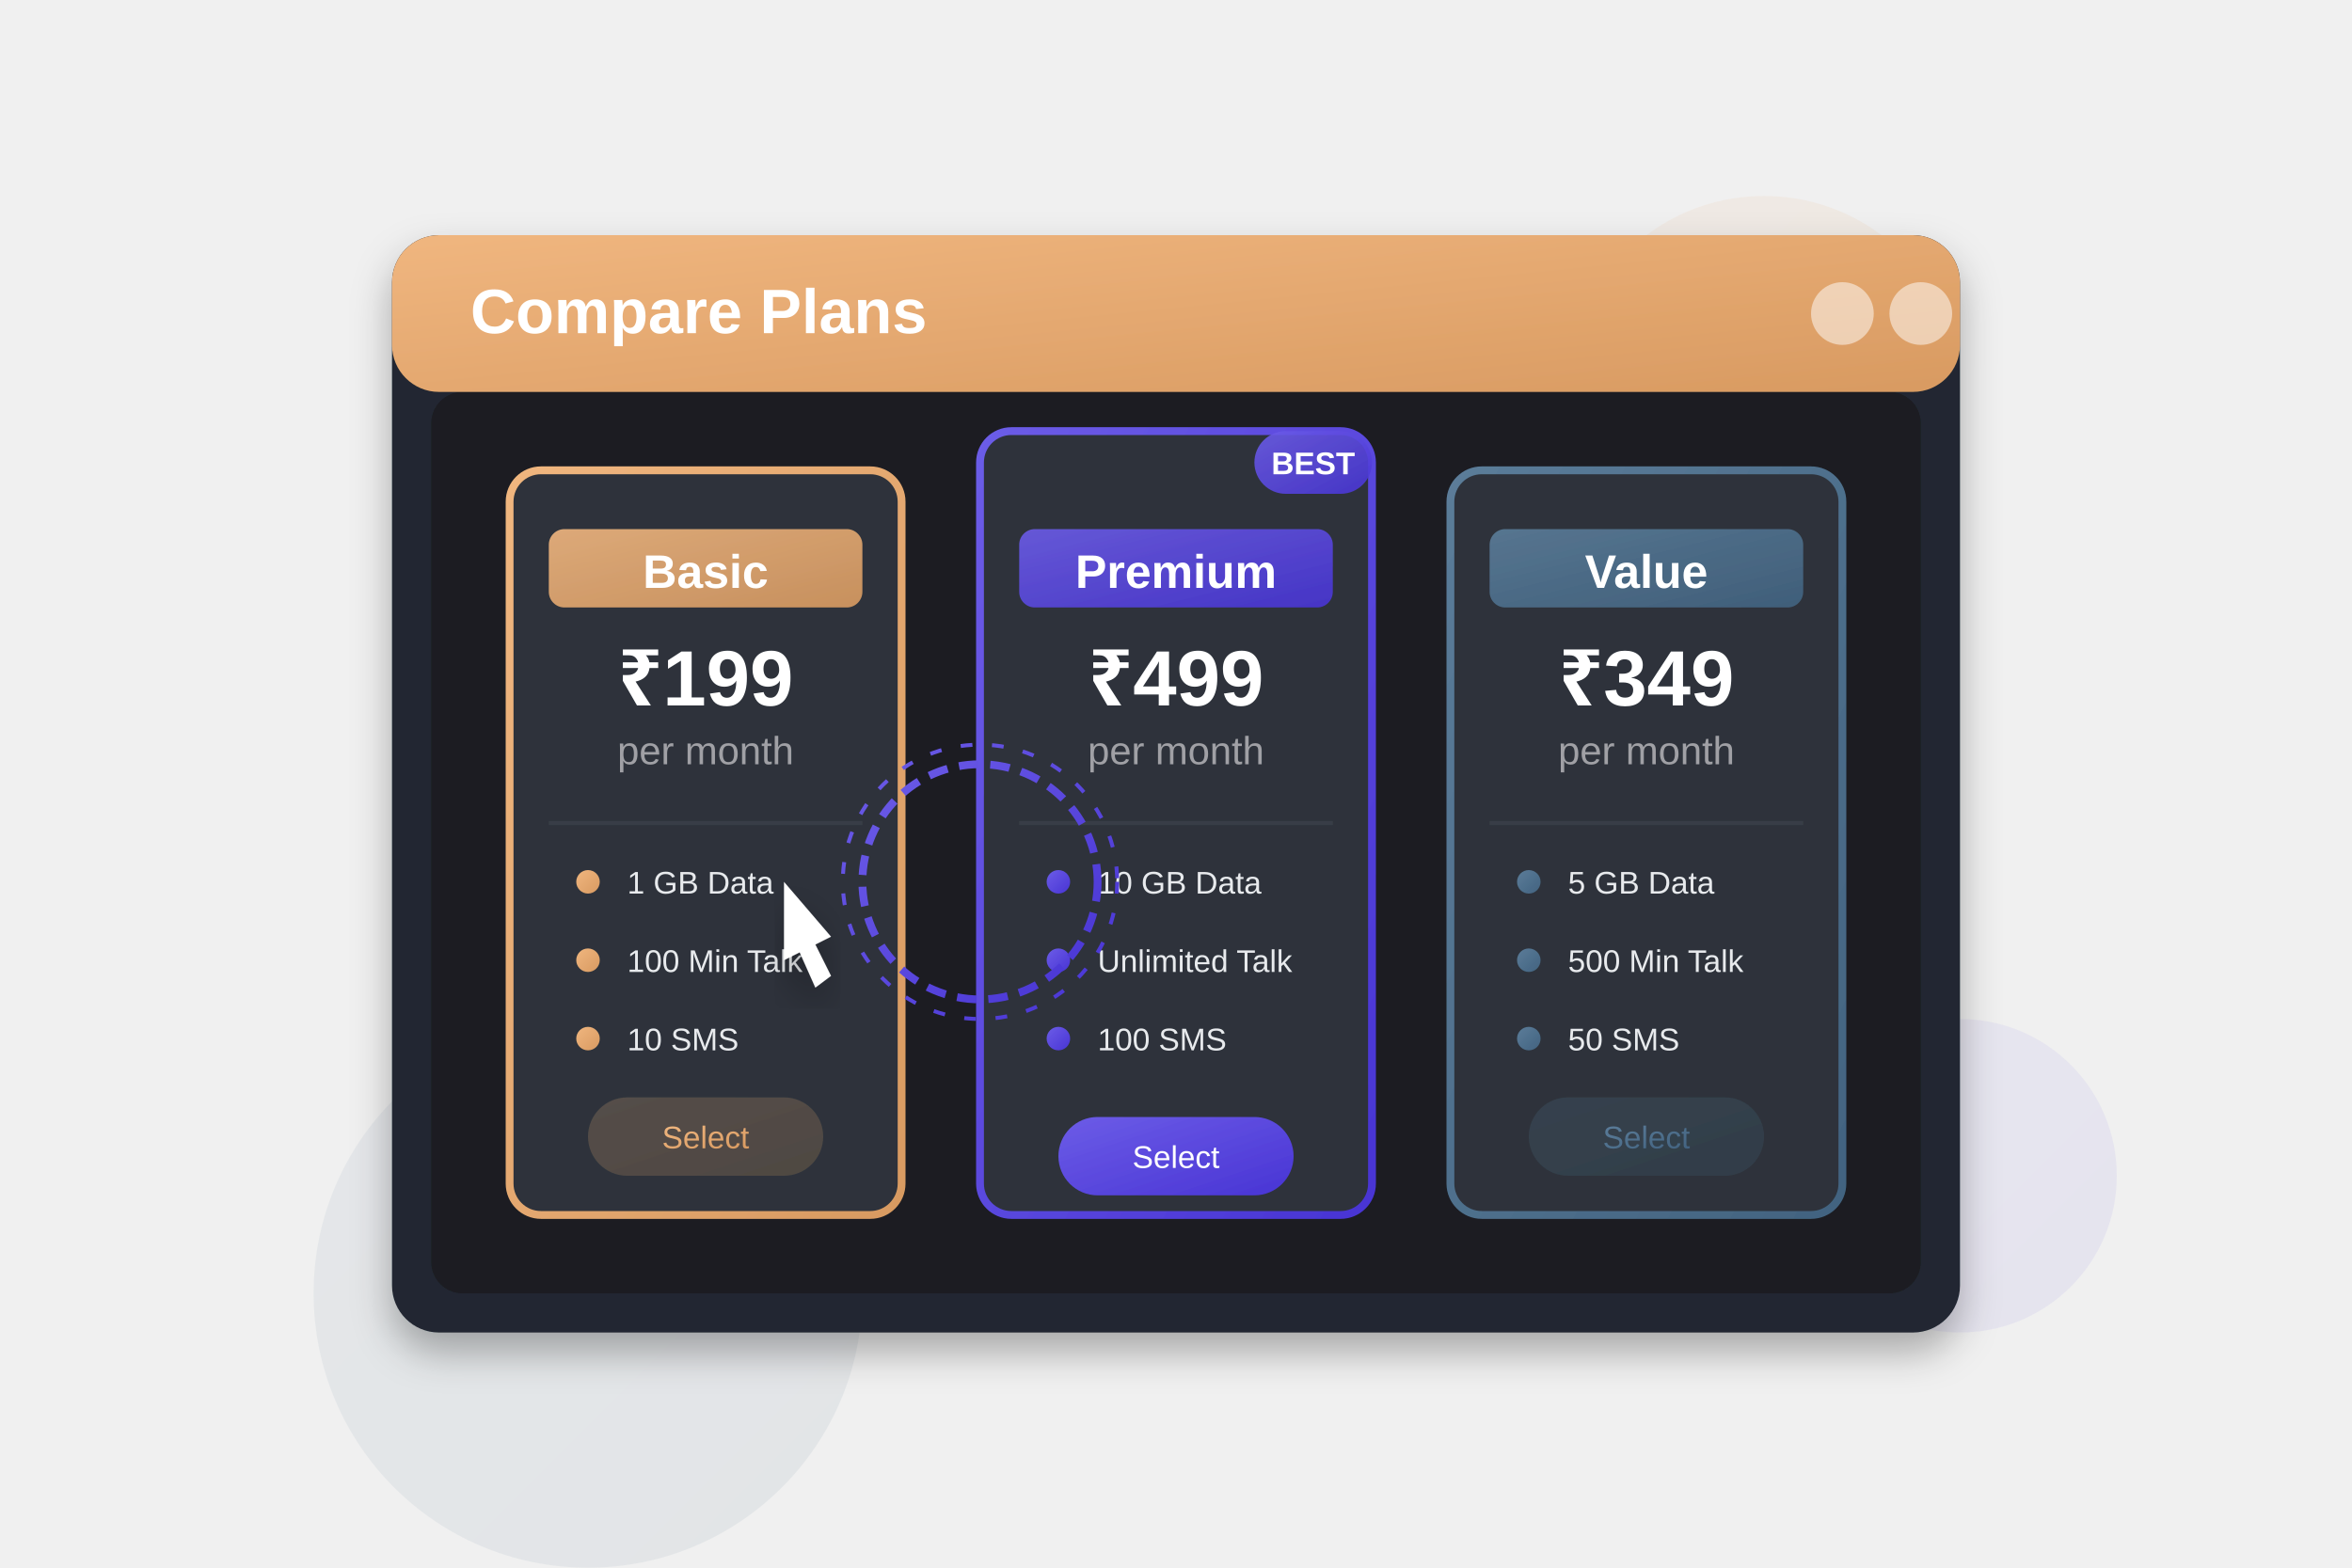
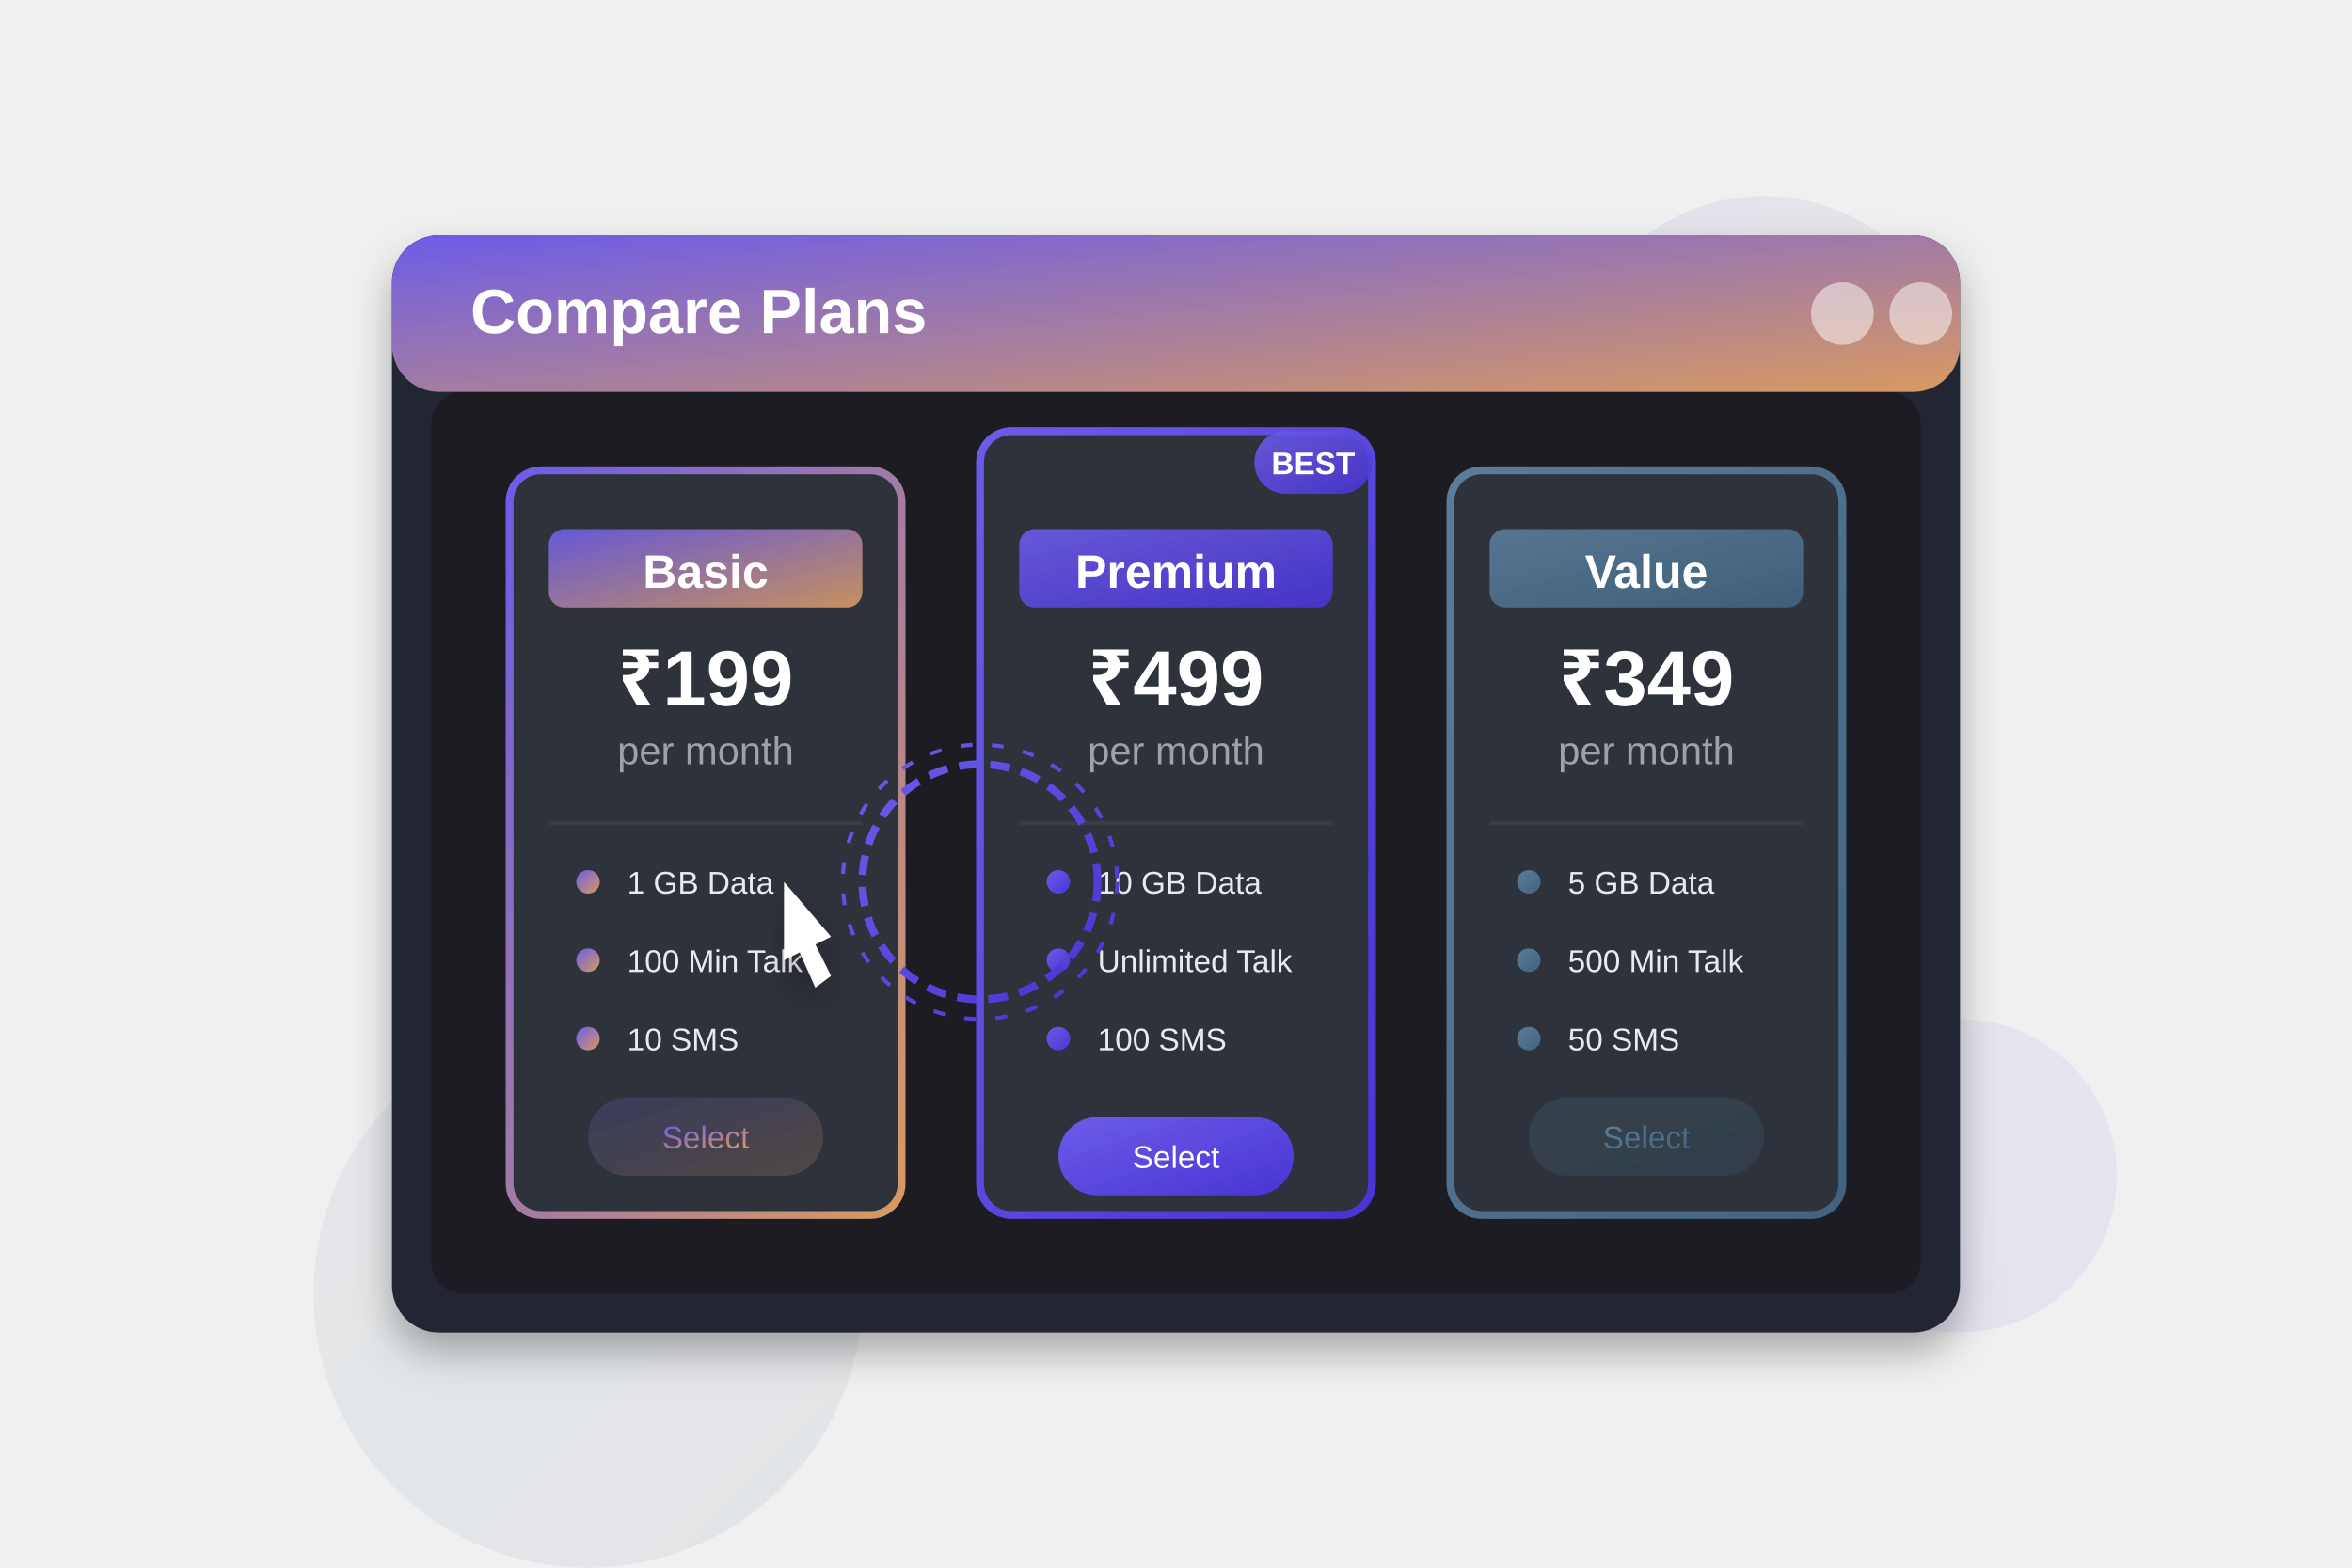
<svg xmlns="http://www.w3.org/2000/svg" width="600px" height="400px" viewBox="0 0 600 400" version="1.1">
  <defs>
    <linearGradient x1="0%" y1="0%" x2="100%" y2="100%" id="gradient-primary">
-       <stop stop-color="#F0B67F" offset="0%" />
+       <stop stop-color="#6C5CE7" offset="0%" />
      <stop stop-color="#D89A61" offset="100%" />
    </linearGradient>
    <linearGradient x1="0%" y1="0%" x2="100%" y2="100%" id="gradient-secondary">
      <stop stop-color="#5B7C99" offset="0%" />
      <stop stop-color="#426380" offset="100%" />
    </linearGradient>
    <linearGradient x1="0%" y1="0%" x2="100%" y2="100%" id="gradient-accent">
      <stop stop-color="#6C5CE7" offset="0%" />
      <stop stop-color="#4834D4" offset="100%" />
    </linearGradient>
    <filter id="shadow" x="-20%" y="-20%" width="140%" height="140%">
      <feGaussianBlur in="SourceAlpha" stdDeviation="5" />
      <feOffset dx="0" dy="5" result="offsetblur" />
      <feComponentTransfer>
        <feFuncA type="linear" slope="0.3" />
      </feComponentTransfer>
      <feMerge>
        <feMergeNode />
        <feMergeNode in="SourceGraphic" />
      </feMerge>
    </filter>
  </defs>
  <g id="step1-illustration" stroke="none" stroke-width="1" fill="none" fill-rule="evenodd">
    <circle cx="450" cy="100" r="50" fill="url(#gradient-primary)" opacity="0.1" />
    <circle cx="150" cy="330" r="70" fill="url(#gradient-secondary)" opacity="0.08" />
    <circle cx="500" cy="300" r="40" fill="url(#gradient-accent)" opacity="0.07" />
    <g transform="translate(100, 60)" filter="url(#shadow)">
      <rect x="0" y="0" width="400" height="280" rx="12" fill="#222831" />
      <rect x="10" y="40" width="380" height="230" rx="8" fill="#1A1C22" />
      <rect x="0" y="0" width="400" height="40" rx="12" fill="url(#gradient-primary)" />
      <text x="20" y="25" font-family="Arial" font-size="16" font-weight="bold" fill="white">Compare Plans</text>
      <circle cx="370" cy="20" r="8" fill="white" opacity="0.5" />
      <circle cx="390" cy="20" r="8" fill="white" opacity="0.5" />
      <g transform="translate(30, 60)">
        <rect x="0" y="0" width="100" height="190" rx="8" fill="#2D333B" stroke="url(#gradient-primary)" stroke-width="2" />
        <rect x="10" y="15" width="80" height="20" rx="4" fill="url(#gradient-primary)" opacity="0.9" />
        <text x="50" y="30" font-family="Arial" font-size="12" font-weight="bold" fill="white" text-anchor="middle">Basic</text>
        <text x="50" y="60" font-family="Arial" font-size="20" font-weight="bold" fill="white" text-anchor="middle">₹199</text>
        <text x="50" y="75" font-family="Arial" font-size="10" fill="#a0a0a5" text-anchor="middle">per month</text>
        <line x1="10" y1="90" x2="90" y2="90" stroke="#393E46" stroke-width="1" />
        <g transform="translate(15, 100)">
          <circle cx="5" cy="5" r="3" fill="url(#gradient-primary)" />
          <text x="15" y="8" font-family="Arial" font-size="8" fill="#e8eaed">1 GB Data</text>
        </g>
        <g transform="translate(15, 120)">
          <circle cx="5" cy="5" r="3" fill="url(#gradient-primary)" />
          <text x="15" y="8" font-family="Arial" font-size="8" fill="#e8eaed">100 Min Talk</text>
        </g>
        <g transform="translate(15, 140)">
          <circle cx="5" cy="5" r="3" fill="url(#gradient-primary)" />
          <text x="15" y="8" font-family="Arial" font-size="8" fill="#e8eaed">10 SMS</text>
        </g>
        <rect x="20" y="160" width="60" height="20" rx="10" fill="url(#gradient-primary)" opacity="0.2" />
        <text x="50" y="173" font-family="Arial" font-size="8" fill="url(#gradient-primary)" text-anchor="middle">Select</text>
      </g>
      <g transform="translate(150, 60)">
        <rect x="0" y="-10" width="100" height="200" rx="8" fill="#2D333B" stroke="url(#gradient-accent)" stroke-width="2" />
        <rect x="70" y="-10" width="30" height="16" rx="8" fill="url(#gradient-accent)" opacity="0.9" />
        <text x="85" y="1" font-family="Arial" font-size="8" font-weight="bold" fill="white" text-anchor="middle">BEST</text>
        <rect x="10" y="15" width="80" height="20" rx="4" fill="url(#gradient-accent)" opacity="0.9" />
        <text x="50" y="30" font-family="Arial" font-size="12" font-weight="bold" fill="white" text-anchor="middle">Premium</text>
        <text x="50" y="60" font-family="Arial" font-size="20" font-weight="bold" fill="white" text-anchor="middle">₹499</text>
        <text x="50" y="75" font-family="Arial" font-size="10" fill="#a0a0a5" text-anchor="middle">per month</text>
        <line x1="10" y1="90" x2="90" y2="90" stroke="#393E46" stroke-width="1" />
        <g transform="translate(15, 100)">
          <circle cx="5" cy="5" r="3" fill="url(#gradient-accent)" />
          <text x="15" y="8" font-family="Arial" font-size="8" fill="#e8eaed">10 GB Data</text>
        </g>
        <g transform="translate(15, 120)">
          <circle cx="5" cy="5" r="3" fill="url(#gradient-accent)" />
          <text x="15" y="8" font-family="Arial" font-size="8" fill="#e8eaed">Unlimited Talk</text>
        </g>
        <g transform="translate(15, 140)">
          <circle cx="5" cy="5" r="3" fill="url(#gradient-accent)" />
          <text x="15" y="8" font-family="Arial" font-size="8" fill="#e8eaed">100 SMS</text>
        </g>
        <rect x="20" y="165" width="60" height="20" rx="10" fill="url(#gradient-accent)" opacity="1" />
        <text x="50" y="178" font-family="Arial" font-size="8" fill="white" text-anchor="middle">Select</text>
      </g>
      <g transform="translate(270, 60)">
        <rect x="0" y="0" width="100" height="190" rx="8" fill="#2D333B" stroke="url(#gradient-secondary)" stroke-width="2" />
        <rect x="10" y="15" width="80" height="20" rx="4" fill="url(#gradient-secondary)" opacity="0.9" />
        <text x="50" y="30" font-family="Arial" font-size="12" font-weight="bold" fill="white" text-anchor="middle">Value</text>
        <text x="50" y="60" font-family="Arial" font-size="20" font-weight="bold" fill="white" text-anchor="middle">₹349</text>
        <text x="50" y="75" font-family="Arial" font-size="10" fill="#a0a0a5" text-anchor="middle">per month</text>
        <line x1="10" y1="90" x2="90" y2="90" stroke="#393E46" stroke-width="1" />
        <g transform="translate(15, 100)">
          <circle cx="5" cy="5" r="3" fill="url(#gradient-secondary)" />
          <text x="15" y="8" font-family="Arial" font-size="8" fill="#e8eaed">5 GB Data</text>
        </g>
        <g transform="translate(15, 120)">
          <circle cx="5" cy="5" r="3" fill="url(#gradient-secondary)" />
          <text x="15" y="8" font-family="Arial" font-size="8" fill="#e8eaed">500 Min Talk</text>
        </g>
        <g transform="translate(15, 140)">
          <circle cx="5" cy="5" r="3" fill="url(#gradient-secondary)" />
          <text x="15" y="8" font-family="Arial" font-size="8" fill="#e8eaed">50 SMS</text>
        </g>
        <rect x="20" y="160" width="60" height="20" rx="10" fill="url(#gradient-secondary)" opacity="0.2" />
        <text x="50" y="173" font-family="Arial" font-size="8" fill="url(#gradient-secondary)" text-anchor="middle">Select</text>
      </g>
    </g>
    <g transform="translate(200, 225)" filter="url(#shadow)">
      <path d="M0,0 L12,14 L8,16 L12,24 L8,27 L4,18 L0,20 Z" fill="white" />
    </g>
    <g>
      <circle cx="250" cy="225" r="30" stroke="url(#gradient-accent)" stroke-width="2" stroke-dasharray="5,3" fill="none" />
      <circle cx="250" cy="225" r="35" stroke="url(#gradient-accent)" stroke-width="1" stroke-dasharray="3,5" fill="none">
        <animate attributeName="r" from="30" to="40" dur="3s" repeatCount="indefinite" />
        <animate attributeName="opacity" from="0.8" to="0" dur="3s" repeatCount="indefinite" />
      </circle>
    </g>
  </g>
</svg>
